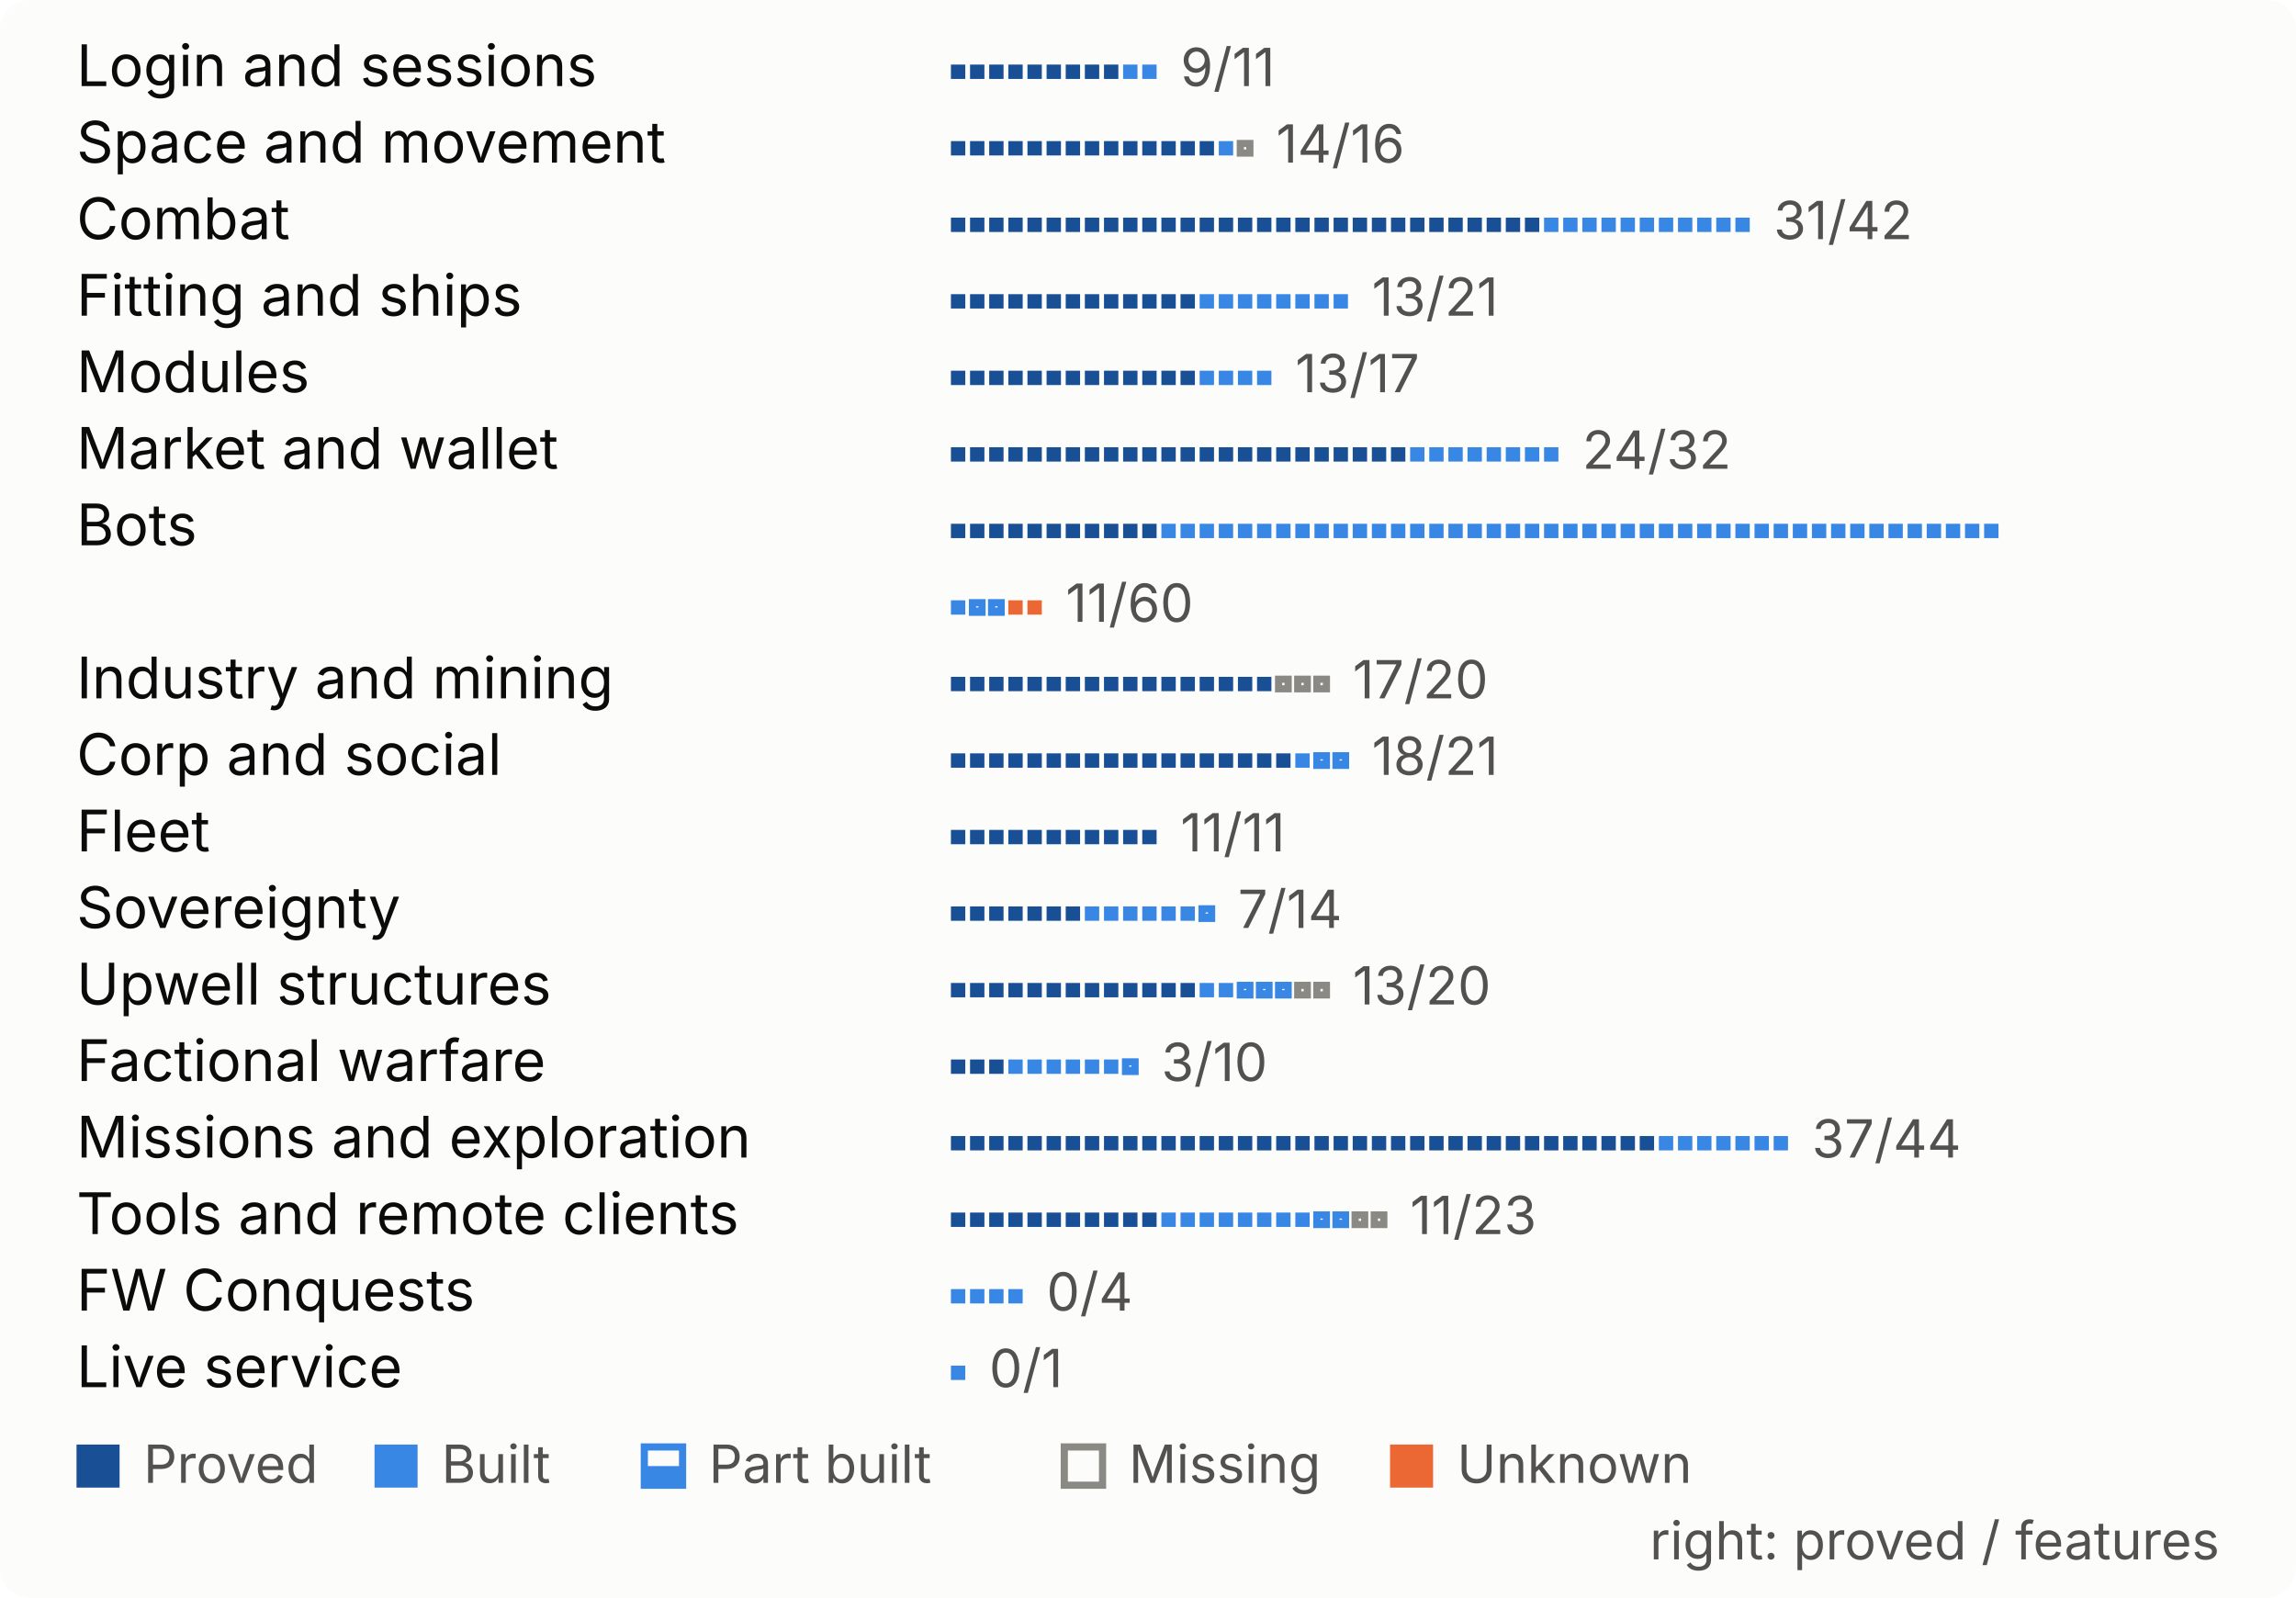
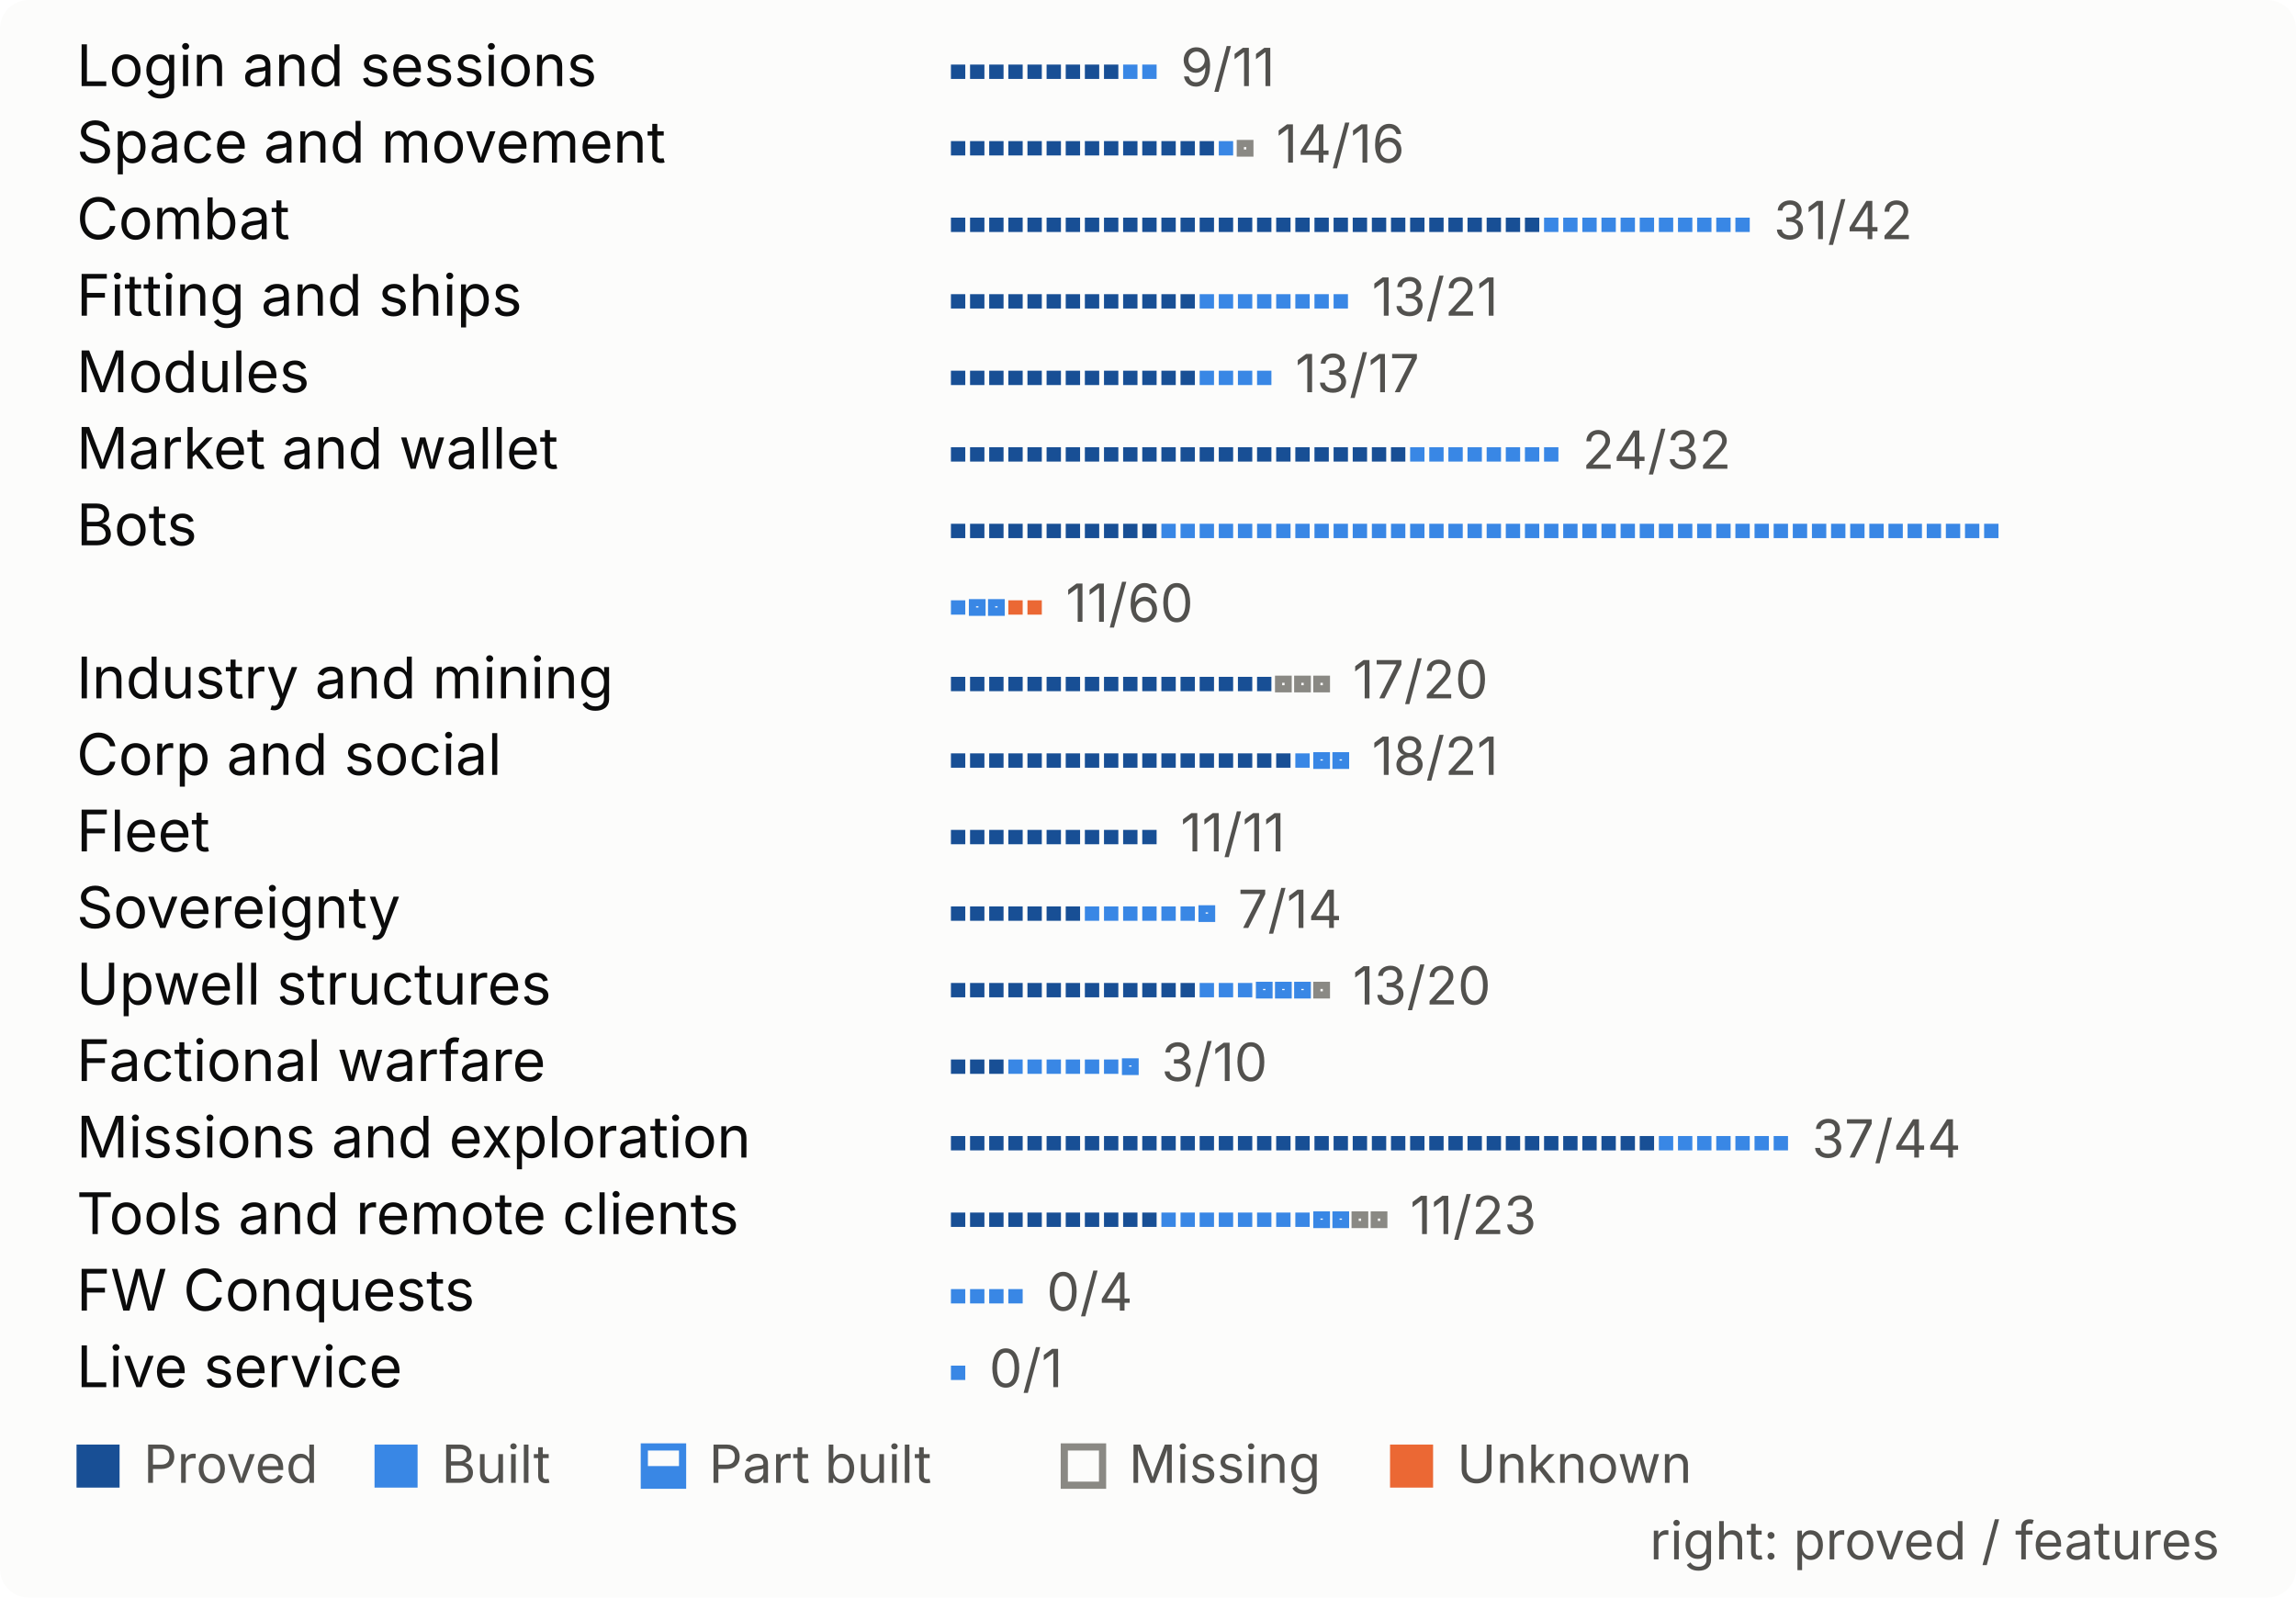
<svg xmlns="http://www.w3.org/2000/svg" width="480" height="334" viewBox="0 0 480 334" role="img" aria-label="Progress by system, one mark per feature">
  <style>
.bg{fill:#fcfcfb}.t{fill:#0b0b0b}.s{fill:#52514e}.rule{fill:#e1e0d9}
.proved{fill:#184f95}.built{fill:#3987e5}.unknown{fill:#eb6834}
.part-o{fill:none;stroke:#3987e5;stroke-width:1.5}.part-f{fill:#3987e5}
.missing{fill:none;stroke:#8a8984;stroke-width:1.5}
.pass{fill:#184f95}.fail{fill:#eb6834}.none{fill:none;stroke:#8a8984;stroke-width:1.5}
@media (prefers-color-scheme:dark){
.bg{fill:#1a1a19}.t{fill:#f0efec}.s{fill:#c3c2b7}.rule{fill:#383835}
.proved{fill:#86b6ef}.built{fill:#3987e5}.unknown{fill:#d95926}
.part-o{stroke:#3987e5}.part-f{fill:#3987e5}
.missing{stroke:#8d8c85}
.pass{fill:#86b6ef}.fail{fill:#d95926}.none{stroke:#8d8c85}
}
text{font-family:system-ui,-apple-system,"Segoe UI",sans-serif;font-size:12px}
.big{font-size:26px;font-weight:600}.b{font-weight:600}.xs{font-size:11px}
</style>
  <rect width="480" height="334" rx="6" class="bg" />
  <text x="16.0" y="18.0" class="t">Login and sessions</text>
  <rect x="198.8" y="13.5" width="3" height="3" class="proved" />
  <rect x="202.8" y="13.5" width="3" height="3" class="proved" />
  <rect x="206.8" y="13.5" width="3" height="3" class="proved" />
  <rect x="210.8" y="13.5" width="3" height="3" class="proved" />
  <rect x="214.8" y="13.5" width="3" height="3" class="proved" />
  <rect x="218.8" y="13.5" width="3" height="3" class="proved" />
  <rect x="222.8" y="13.5" width="3" height="3" class="proved" />
  <rect x="226.8" y="13.5" width="3" height="3" class="proved" />
  <rect x="230.8" y="13.5" width="3" height="3" class="proved" />
  <rect x="234.8" y="13.5" width="3" height="3" class="built" />
  <rect x="238.8" y="13.5" width="3" height="3" class="built" />
  <text x="246.8" y="18.0" class="s xs">9/11</text>
  <text x="16.0" y="34.0" class="t">Space and movement</text>
  <rect x="198.8" y="29.5" width="3" height="3" class="proved" />
  <rect x="202.8" y="29.5" width="3" height="3" class="proved" />
  <rect x="206.8" y="29.5" width="3" height="3" class="proved" />
  <rect x="210.8" y="29.5" width="3" height="3" class="proved" />
  <rect x="214.8" y="29.5" width="3" height="3" class="proved" />
  <rect x="218.8" y="29.5" width="3" height="3" class="proved" />
  <rect x="222.8" y="29.5" width="3" height="3" class="proved" />
  <rect x="226.8" y="29.5" width="3" height="3" class="proved" />
  <rect x="230.8" y="29.5" width="3" height="3" class="proved" />
  <rect x="234.8" y="29.5" width="3" height="3" class="proved" />
  <rect x="238.8" y="29.5" width="3" height="3" class="proved" />
  <rect x="242.8" y="29.5" width="3" height="3" class="proved" />
  <rect x="246.8" y="29.5" width="3" height="3" class="proved" />
  <rect x="250.8" y="29.5" width="3" height="3" class="proved" />
  <rect x="254.8" y="29.5" width="3" height="3" class="built" />
  <rect x="259.3" y="30.0" width="2" height="2" fill="none" class="missing" />
  <text x="266.8" y="34.0" class="s xs">14/16</text>
  <text x="16.0" y="50.0" class="t">Combat</text>
  <rect x="198.8" y="45.5" width="3" height="3" class="proved" />
  <rect x="202.8" y="45.5" width="3" height="3" class="proved" />
  <rect x="206.8" y="45.5" width="3" height="3" class="proved" />
  <rect x="210.8" y="45.5" width="3" height="3" class="proved" />
  <rect x="214.8" y="45.5" width="3" height="3" class="proved" />
  <rect x="218.8" y="45.5" width="3" height="3" class="proved" />
  <rect x="222.8" y="45.5" width="3" height="3" class="proved" />
  <rect x="226.8" y="45.5" width="3" height="3" class="proved" />
  <rect x="230.8" y="45.5" width="3" height="3" class="proved" />
  <rect x="234.8" y="45.5" width="3" height="3" class="proved" />
  <rect x="238.8" y="45.5" width="3" height="3" class="proved" />
  <rect x="242.8" y="45.5" width="3" height="3" class="proved" />
  <rect x="246.8" y="45.5" width="3" height="3" class="proved" />
  <rect x="250.8" y="45.5" width="3" height="3" class="proved" />
  <rect x="254.8" y="45.5" width="3" height="3" class="proved" />
  <rect x="258.8" y="45.5" width="3" height="3" class="proved" />
  <rect x="262.8" y="45.5" width="3" height="3" class="proved" />
  <rect x="266.8" y="45.5" width="3" height="3" class="proved" />
  <rect x="270.8" y="45.5" width="3" height="3" class="proved" />
  <rect x="274.8" y="45.5" width="3" height="3" class="proved" />
  <rect x="278.8" y="45.5" width="3" height="3" class="proved" />
  <rect x="282.8" y="45.5" width="3" height="3" class="proved" />
  <rect x="286.8" y="45.5" width="3" height="3" class="proved" />
  <rect x="290.8" y="45.5" width="3" height="3" class="proved" />
  <rect x="294.8" y="45.5" width="3" height="3" class="proved" />
  <rect x="298.8" y="45.5" width="3" height="3" class="proved" />
  <rect x="302.8" y="45.5" width="3" height="3" class="proved" />
  <rect x="306.8" y="45.5" width="3" height="3" class="proved" />
  <rect x="310.8" y="45.5" width="3" height="3" class="proved" />
  <rect x="314.8" y="45.5" width="3" height="3" class="proved" />
  <rect x="318.8" y="45.5" width="3" height="3" class="proved" />
  <rect x="322.8" y="45.5" width="3" height="3" class="built" />
  <rect x="326.8" y="45.5" width="3" height="3" class="built" />
  <rect x="330.8" y="45.5" width="3" height="3" class="built" />
  <rect x="334.8" y="45.5" width="3" height="3" class="built" />
  <rect x="338.8" y="45.5" width="3" height="3" class="built" />
  <rect x="342.8" y="45.5" width="3" height="3" class="built" />
  <rect x="346.8" y="45.5" width="3" height="3" class="built" />
  <rect x="350.8" y="45.5" width="3" height="3" class="built" />
  <rect x="354.8" y="45.5" width="3" height="3" class="built" />
  <rect x="358.8" y="45.5" width="3" height="3" class="built" />
  <rect x="362.8" y="45.5" width="3" height="3" class="built" />
  <text x="370.8" y="50.0" class="s xs">31/42</text>
  <text x="16.0" y="66.0" class="t">Fitting and ships</text>
  <rect x="198.8" y="61.5" width="3" height="3" class="proved" />
  <rect x="202.8" y="61.5" width="3" height="3" class="proved" />
  <rect x="206.8" y="61.5" width="3" height="3" class="proved" />
  <rect x="210.8" y="61.5" width="3" height="3" class="proved" />
  <rect x="214.8" y="61.5" width="3" height="3" class="proved" />
  <rect x="218.8" y="61.5" width="3" height="3" class="proved" />
  <rect x="222.8" y="61.5" width="3" height="3" class="proved" />
  <rect x="226.8" y="61.5" width="3" height="3" class="proved" />
  <rect x="230.8" y="61.5" width="3" height="3" class="proved" />
  <rect x="234.8" y="61.5" width="3" height="3" class="proved" />
  <rect x="238.8" y="61.5" width="3" height="3" class="proved" />
  <rect x="242.8" y="61.5" width="3" height="3" class="proved" />
  <rect x="246.8" y="61.5" width="3" height="3" class="proved" />
  <rect x="250.8" y="61.5" width="3" height="3" class="built" />
  <rect x="254.8" y="61.5" width="3" height="3" class="built" />
  <rect x="258.8" y="61.5" width="3" height="3" class="built" />
  <rect x="262.8" y="61.5" width="3" height="3" class="built" />
  <rect x="266.8" y="61.5" width="3" height="3" class="built" />
  <rect x="270.8" y="61.5" width="3" height="3" class="built" />
  <rect x="274.8" y="61.5" width="3" height="3" class="built" />
  <rect x="278.8" y="61.5" width="3" height="3" class="built" />
  <text x="286.8" y="66.0" class="s xs">13/21</text>
  <text x="16.0" y="82.0" class="t">Modules</text>
  <rect x="198.8" y="77.5" width="3" height="3" class="proved" />
  <rect x="202.8" y="77.5" width="3" height="3" class="proved" />
  <rect x="206.8" y="77.5" width="3" height="3" class="proved" />
  <rect x="210.8" y="77.5" width="3" height="3" class="proved" />
  <rect x="214.8" y="77.5" width="3" height="3" class="proved" />
  <rect x="218.8" y="77.5" width="3" height="3" class="proved" />
  <rect x="222.8" y="77.5" width="3" height="3" class="proved" />
  <rect x="226.8" y="77.5" width="3" height="3" class="proved" />
  <rect x="230.8" y="77.5" width="3" height="3" class="proved" />
  <rect x="234.8" y="77.5" width="3" height="3" class="proved" />
  <rect x="238.8" y="77.5" width="3" height="3" class="proved" />
  <rect x="242.8" y="77.5" width="3" height="3" class="proved" />
  <rect x="246.8" y="77.5" width="3" height="3" class="proved" />
  <rect x="250.8" y="77.5" width="3" height="3" class="built" />
  <rect x="254.8" y="77.5" width="3" height="3" class="built" />
  <rect x="258.8" y="77.5" width="3" height="3" class="built" />
  <rect x="262.8" y="77.5" width="3" height="3" class="built" />
  <text x="270.8" y="82.0" class="s xs">13/17</text>
  <text x="16.0" y="98.0" class="t">Market and wallet</text>
  <rect x="198.8" y="93.5" width="3" height="3" class="proved" />
  <rect x="202.8" y="93.5" width="3" height="3" class="proved" />
  <rect x="206.8" y="93.5" width="3" height="3" class="proved" />
  <rect x="210.8" y="93.5" width="3" height="3" class="proved" />
  <rect x="214.8" y="93.5" width="3" height="3" class="proved" />
  <rect x="218.8" y="93.5" width="3" height="3" class="proved" />
  <rect x="222.8" y="93.5" width="3" height="3" class="proved" />
  <rect x="226.8" y="93.5" width="3" height="3" class="proved" />
  <rect x="230.8" y="93.5" width="3" height="3" class="proved" />
  <rect x="234.8" y="93.5" width="3" height="3" class="proved" />
  <rect x="238.8" y="93.5" width="3" height="3" class="proved" />
  <rect x="242.8" y="93.5" width="3" height="3" class="proved" />
  <rect x="246.8" y="93.5" width="3" height="3" class="proved" />
  <rect x="250.8" y="93.5" width="3" height="3" class="proved" />
  <rect x="254.8" y="93.5" width="3" height="3" class="proved" />
  <rect x="258.8" y="93.5" width="3" height="3" class="proved" />
  <rect x="262.8" y="93.5" width="3" height="3" class="proved" />
  <rect x="266.8" y="93.5" width="3" height="3" class="proved" />
  <rect x="270.8" y="93.5" width="3" height="3" class="proved" />
  <rect x="274.8" y="93.5" width="3" height="3" class="proved" />
  <rect x="278.8" y="93.5" width="3" height="3" class="proved" />
  <rect x="282.8" y="93.5" width="3" height="3" class="proved" />
  <rect x="286.8" y="93.5" width="3" height="3" class="proved" />
  <rect x="290.8" y="93.5" width="3" height="3" class="proved" />
  <rect x="294.8" y="93.5" width="3" height="3" class="built" />
  <rect x="298.8" y="93.5" width="3" height="3" class="built" />
  <rect x="302.8" y="93.5" width="3" height="3" class="built" />
  <rect x="306.8" y="93.5" width="3" height="3" class="built" />
  <rect x="310.8" y="93.5" width="3" height="3" class="built" />
  <rect x="314.8" y="93.5" width="3" height="3" class="built" />
  <rect x="318.8" y="93.5" width="3" height="3" class="built" />
  <rect x="322.8" y="93.5" width="3" height="3" class="built" />
  <text x="330.8" y="98.0" class="s xs">24/32</text>
  <text x="16.0" y="114.0" class="t">Bots</text>
  <rect x="198.8" y="109.5" width="3" height="3" class="proved" />
  <rect x="202.8" y="109.5" width="3" height="3" class="proved" />
  <rect x="206.8" y="109.5" width="3" height="3" class="proved" />
  <rect x="210.8" y="109.5" width="3" height="3" class="proved" />
  <rect x="214.8" y="109.5" width="3" height="3" class="proved" />
  <rect x="218.8" y="109.5" width="3" height="3" class="proved" />
  <rect x="222.8" y="109.5" width="3" height="3" class="proved" />
  <rect x="226.8" y="109.5" width="3" height="3" class="proved" />
  <rect x="230.8" y="109.5" width="3" height="3" class="proved" />
  <rect x="234.8" y="109.5" width="3" height="3" class="proved" />
  <rect x="238.8" y="109.5" width="3" height="3" class="proved" />
  <rect x="242.8" y="109.5" width="3" height="3" class="built" />
  <rect x="246.8" y="109.5" width="3" height="3" class="built" />
  <rect x="250.8" y="109.5" width="3" height="3" class="built" />
  <rect x="254.8" y="109.5" width="3" height="3" class="built" />
  <rect x="258.8" y="109.5" width="3" height="3" class="built" />
  <rect x="262.8" y="109.5" width="3" height="3" class="built" />
  <rect x="266.8" y="109.5" width="3" height="3" class="built" />
  <rect x="270.8" y="109.5" width="3" height="3" class="built" />
  <rect x="274.8" y="109.5" width="3" height="3" class="built" />
  <rect x="278.8" y="109.5" width="3" height="3" class="built" />
  <rect x="282.8" y="109.5" width="3" height="3" class="built" />
  <rect x="286.8" y="109.5" width="3" height="3" class="built" />
  <rect x="290.8" y="109.5" width="3" height="3" class="built" />
  <rect x="294.8" y="109.5" width="3" height="3" class="built" />
  <rect x="298.8" y="109.5" width="3" height="3" class="built" />
  <rect x="302.8" y="109.5" width="3" height="3" class="built" />
  <rect x="306.8" y="109.5" width="3" height="3" class="built" />
  <rect x="310.8" y="109.5" width="3" height="3" class="built" />
  <rect x="314.8" y="109.5" width="3" height="3" class="built" />
  <rect x="318.8" y="109.5" width="3" height="3" class="built" />
  <rect x="322.8" y="109.5" width="3" height="3" class="built" />
  <rect x="326.8" y="109.5" width="3" height="3" class="built" />
  <rect x="330.8" y="109.5" width="3" height="3" class="built" />
  <rect x="334.8" y="109.5" width="3" height="3" class="built" />
  <rect x="338.8" y="109.5" width="3" height="3" class="built" />
  <rect x="342.8" y="109.5" width="3" height="3" class="built" />
  <rect x="346.8" y="109.5" width="3" height="3" class="built" />
  <rect x="350.8" y="109.5" width="3" height="3" class="built" />
  <rect x="354.8" y="109.5" width="3" height="3" class="built" />
  <rect x="358.8" y="109.5" width="3" height="3" class="built" />
  <rect x="362.8" y="109.5" width="3" height="3" class="built" />
  <rect x="366.8" y="109.5" width="3" height="3" class="built" />
  <rect x="370.8" y="109.5" width="3" height="3" class="built" />
  <rect x="374.8" y="109.5" width="3" height="3" class="built" />
  <rect x="378.8" y="109.5" width="3" height="3" class="built" />
  <rect x="382.8" y="109.5" width="3" height="3" class="built" />
  <rect x="386.8" y="109.5" width="3" height="3" class="built" />
  <rect x="390.8" y="109.5" width="3" height="3" class="built" />
  <rect x="394.8" y="109.5" width="3" height="3" class="built" />
  <rect x="398.8" y="109.5" width="3" height="3" class="built" />
  <rect x="402.8" y="109.5" width="3" height="3" class="built" />
  <rect x="406.8" y="109.5" width="3" height="3" class="built" />
  <rect x="410.8" y="109.5" width="3" height="3" class="built" />
  <rect x="414.8" y="109.5" width="3" height="3" class="built" />
  <rect x="198.8" y="125.5" width="3" height="3" class="built" />
  <rect x="203.3" y="126.0" width="2" height="2" fill="none" class="part-o" />
  <rect x="202.8" y="127.0" width="3" height="1.5" class="part-f" />
  <rect x="207.3" y="126.0" width="2" height="2" fill="none" class="part-o" />
  <rect x="206.8" y="127.0" width="3" height="1.5" class="part-f" />
  <rect x="210.8" y="125.5" width="3" height="3" class="unknown" />
  <rect x="214.8" y="125.5" width="3" height="3" class="unknown" />
  <text x="222.8" y="130.0" class="s xs">11/60</text>
  <text x="16.0" y="146.0" class="t">Industry and mining</text>
  <rect x="198.8" y="141.5" width="3" height="3" class="proved" />
  <rect x="202.8" y="141.5" width="3" height="3" class="proved" />
  <rect x="206.8" y="141.5" width="3" height="3" class="proved" />
  <rect x="210.8" y="141.5" width="3" height="3" class="proved" />
  <rect x="214.8" y="141.5" width="3" height="3" class="proved" />
  <rect x="218.8" y="141.5" width="3" height="3" class="proved" />
  <rect x="222.8" y="141.5" width="3" height="3" class="proved" />
  <rect x="226.8" y="141.5" width="3" height="3" class="proved" />
  <rect x="230.8" y="141.5" width="3" height="3" class="proved" />
  <rect x="234.8" y="141.5" width="3" height="3" class="proved" />
  <rect x="238.8" y="141.5" width="3" height="3" class="proved" />
  <rect x="242.8" y="141.5" width="3" height="3" class="proved" />
  <rect x="246.8" y="141.5" width="3" height="3" class="proved" />
  <rect x="250.8" y="141.5" width="3" height="3" class="proved" />
  <rect x="254.8" y="141.5" width="3" height="3" class="proved" />
  <rect x="258.8" y="141.5" width="3" height="3" class="proved" />
  <rect x="262.8" y="141.5" width="3" height="3" class="proved" />
  <rect x="267.3" y="142.0" width="2" height="2" fill="none" class="missing" />
  <rect x="271.3" y="142.0" width="2" height="2" fill="none" class="missing" />
  <rect x="275.3" y="142.0" width="2" height="2" fill="none" class="missing" />
  <text x="282.8" y="146.0" class="s xs">17/20</text>
  <text x="16.0" y="162.0" class="t">Corp and social</text>
  <rect x="198.8" y="157.5" width="3" height="3" class="proved" />
  <rect x="202.8" y="157.5" width="3" height="3" class="proved" />
  <rect x="206.8" y="157.5" width="3" height="3" class="proved" />
  <rect x="210.8" y="157.5" width="3" height="3" class="proved" />
  <rect x="214.8" y="157.5" width="3" height="3" class="proved" />
  <rect x="218.8" y="157.5" width="3" height="3" class="proved" />
  <rect x="222.8" y="157.5" width="3" height="3" class="proved" />
  <rect x="226.8" y="157.5" width="3" height="3" class="proved" />
  <rect x="230.8" y="157.5" width="3" height="3" class="proved" />
  <rect x="234.8" y="157.5" width="3" height="3" class="proved" />
  <rect x="238.8" y="157.5" width="3" height="3" class="proved" />
  <rect x="242.8" y="157.5" width="3" height="3" class="proved" />
  <rect x="246.8" y="157.5" width="3" height="3" class="proved" />
  <rect x="250.8" y="157.5" width="3" height="3" class="proved" />
  <rect x="254.8" y="157.5" width="3" height="3" class="proved" />
  <rect x="258.8" y="157.5" width="3" height="3" class="proved" />
  <rect x="262.8" y="157.5" width="3" height="3" class="proved" />
  <rect x="266.8" y="157.5" width="3" height="3" class="proved" />
  <rect x="270.8" y="157.5" width="3" height="3" class="built" />
  <rect x="275.3" y="158.0" width="2" height="2" fill="none" class="part-o" />
  <rect x="274.8" y="159.0" width="3" height="1.5" class="part-f" />
  <rect x="279.3" y="158.0" width="2" height="2" fill="none" class="part-o" />
  <rect x="278.8" y="159.0" width="3" height="1.5" class="part-f" />
  <text x="286.8" y="162.0" class="s xs">18/21</text>
  <text x="16.0" y="178.0" class="t">Fleet</text>
  <rect x="198.8" y="173.5" width="3" height="3" class="proved" />
  <rect x="202.8" y="173.5" width="3" height="3" class="proved" />
  <rect x="206.8" y="173.5" width="3" height="3" class="proved" />
  <rect x="210.8" y="173.5" width="3" height="3" class="proved" />
  <rect x="214.8" y="173.5" width="3" height="3" class="proved" />
  <rect x="218.8" y="173.5" width="3" height="3" class="proved" />
  <rect x="222.8" y="173.5" width="3" height="3" class="proved" />
  <rect x="226.8" y="173.5" width="3" height="3" class="proved" />
  <rect x="230.8" y="173.5" width="3" height="3" class="proved" />
  <rect x="234.8" y="173.5" width="3" height="3" class="proved" />
  <rect x="238.8" y="173.5" width="3" height="3" class="proved" />
  <text x="246.8" y="178.0" class="s xs">11/11</text>
  <text x="16.0" y="194.0" class="t">Sovereignty</text>
  <rect x="198.8" y="189.5" width="3" height="3" class="proved" />
  <rect x="202.8" y="189.5" width="3" height="3" class="proved" />
  <rect x="206.8" y="189.5" width="3" height="3" class="proved" />
  <rect x="210.8" y="189.5" width="3" height="3" class="proved" />
  <rect x="214.8" y="189.5" width="3" height="3" class="proved" />
  <rect x="218.8" y="189.5" width="3" height="3" class="proved" />
  <rect x="222.8" y="189.5" width="3" height="3" class="proved" />
  <rect x="226.8" y="189.5" width="3" height="3" class="built" />
  <rect x="230.8" y="189.5" width="3" height="3" class="built" />
  <rect x="234.8" y="189.5" width="3" height="3" class="built" />
  <rect x="238.8" y="189.5" width="3" height="3" class="built" />
  <rect x="242.8" y="189.5" width="3" height="3" class="built" />
  <rect x="246.8" y="189.5" width="3" height="3" class="built" />
  <rect x="251.3" y="190.0" width="2" height="2" fill="none" class="part-o" />
  <rect x="250.8" y="191.0" width="3" height="1.5" class="part-f" />
  <text x="258.8" y="194.0" class="s xs">7/14</text>
  <text x="16.0" y="210.0" class="t">Upwell structures</text>
  <rect x="198.8" y="205.5" width="3" height="3" class="proved" />
  <rect x="202.8" y="205.5" width="3" height="3" class="proved" />
  <rect x="206.8" y="205.5" width="3" height="3" class="proved" />
  <rect x="210.8" y="205.5" width="3" height="3" class="proved" />
  <rect x="214.8" y="205.5" width="3" height="3" class="proved" />
  <rect x="218.8" y="205.5" width="3" height="3" class="proved" />
  <rect x="222.8" y="205.5" width="3" height="3" class="proved" />
  <rect x="226.8" y="205.5" width="3" height="3" class="proved" />
  <rect x="230.8" y="205.5" width="3" height="3" class="proved" />
  <rect x="234.8" y="205.5" width="3" height="3" class="proved" />
  <rect x="238.8" y="205.5" width="3" height="3" class="proved" />
  <rect x="242.8" y="205.5" width="3" height="3" class="proved" />
  <rect x="246.8" y="205.5" width="3" height="3" class="proved" />
  <rect x="250.8" y="205.5" width="3" height="3" class="built" />
  <rect x="254.8" y="205.5" width="3" height="3" class="built" />
-   <rect x="259.3" y="206.0" width="2" height="2" fill="none" class="part-o" />
-   <rect x="258.8" y="207.0" width="3" height="1.5" class="part-f" />
+   <rect x="258.8" y="205.5" width="3" height="3" class="built" />
  <rect x="263.3" y="206.0" width="2" height="2" fill="none" class="part-o" />
  <rect x="262.8" y="207.0" width="3" height="1.5" class="part-f" />
  <rect x="267.3" y="206.0" width="2" height="2" fill="none" class="part-o" />
  <rect x="266.8" y="207.0" width="3" height="1.5" class="part-f" />
-   <rect x="271.3" y="206.0" width="2" height="2" fill="none" class="missing" />
+   <rect x="271.3" y="206.0" width="2" height="2" fill="none" class="part-o" />
+   <rect x="270.8" y="207.0" width="3" height="1.5" class="part-f" />
  <rect x="275.3" y="206.0" width="2" height="2" fill="none" class="missing" />
  <text x="282.8" y="210.0" class="s xs">13/20</text>
  <text x="16.0" y="226.0" class="t">Factional warfare</text>
  <rect x="198.8" y="221.5" width="3" height="3" class="proved" />
  <rect x="202.8" y="221.5" width="3" height="3" class="proved" />
  <rect x="206.8" y="221.5" width="3" height="3" class="proved" />
  <rect x="210.8" y="221.5" width="3" height="3" class="built" />
  <rect x="214.8" y="221.5" width="3" height="3" class="built" />
  <rect x="218.8" y="221.5" width="3" height="3" class="built" />
  <rect x="222.8" y="221.5" width="3" height="3" class="built" />
  <rect x="226.8" y="221.5" width="3" height="3" class="built" />
  <rect x="230.8" y="221.5" width="3" height="3" class="built" />
  <rect x="235.3" y="222.0" width="2" height="2" fill="none" class="part-o" />
  <rect x="234.8" y="223.0" width="3" height="1.5" class="part-f" />
  <text x="242.8" y="226.0" class="s xs">3/10</text>
  <text x="16.0" y="242.0" class="t">Missions and exploration</text>
  <rect x="198.8" y="237.5" width="3" height="3" class="proved" />
  <rect x="202.8" y="237.5" width="3" height="3" class="proved" />
  <rect x="206.8" y="237.5" width="3" height="3" class="proved" />
  <rect x="210.8" y="237.5" width="3" height="3" class="proved" />
  <rect x="214.8" y="237.5" width="3" height="3" class="proved" />
  <rect x="218.8" y="237.5" width="3" height="3" class="proved" />
  <rect x="222.8" y="237.5" width="3" height="3" class="proved" />
  <rect x="226.8" y="237.5" width="3" height="3" class="proved" />
  <rect x="230.8" y="237.5" width="3" height="3" class="proved" />
  <rect x="234.8" y="237.5" width="3" height="3" class="proved" />
  <rect x="238.8" y="237.5" width="3" height="3" class="proved" />
  <rect x="242.8" y="237.5" width="3" height="3" class="proved" />
  <rect x="246.8" y="237.5" width="3" height="3" class="proved" />
  <rect x="250.8" y="237.5" width="3" height="3" class="proved" />
  <rect x="254.8" y="237.5" width="3" height="3" class="proved" />
  <rect x="258.8" y="237.5" width="3" height="3" class="proved" />
  <rect x="262.8" y="237.5" width="3" height="3" class="proved" />
  <rect x="266.8" y="237.5" width="3" height="3" class="proved" />
  <rect x="270.8" y="237.5" width="3" height="3" class="proved" />
  <rect x="274.8" y="237.5" width="3" height="3" class="proved" />
  <rect x="278.8" y="237.5" width="3" height="3" class="proved" />
  <rect x="282.8" y="237.5" width="3" height="3" class="proved" />
  <rect x="286.8" y="237.5" width="3" height="3" class="proved" />
  <rect x="290.8" y="237.5" width="3" height="3" class="proved" />
  <rect x="294.8" y="237.5" width="3" height="3" class="proved" />
  <rect x="298.8" y="237.5" width="3" height="3" class="proved" />
  <rect x="302.8" y="237.5" width="3" height="3" class="proved" />
  <rect x="306.8" y="237.5" width="3" height="3" class="proved" />
  <rect x="310.8" y="237.5" width="3" height="3" class="proved" />
  <rect x="314.8" y="237.5" width="3" height="3" class="proved" />
  <rect x="318.8" y="237.5" width="3" height="3" class="proved" />
  <rect x="322.8" y="237.5" width="3" height="3" class="proved" />
  <rect x="326.8" y="237.5" width="3" height="3" class="proved" />
  <rect x="330.8" y="237.5" width="3" height="3" class="proved" />
  <rect x="334.8" y="237.5" width="3" height="3" class="proved" />
  <rect x="338.8" y="237.5" width="3" height="3" class="proved" />
  <rect x="342.8" y="237.5" width="3" height="3" class="proved" />
  <rect x="346.8" y="237.5" width="3" height="3" class="built" />
  <rect x="350.8" y="237.5" width="3" height="3" class="built" />
  <rect x="354.8" y="237.5" width="3" height="3" class="built" />
  <rect x="358.8" y="237.5" width="3" height="3" class="built" />
  <rect x="362.8" y="237.5" width="3" height="3" class="built" />
  <rect x="366.8" y="237.5" width="3" height="3" class="built" />
  <rect x="370.8" y="237.5" width="3" height="3" class="built" />
  <text x="378.8" y="242.0" class="s xs">37/44</text>
  <text x="16.0" y="258.0" class="t">Tools and remote clients</text>
  <rect x="198.8" y="253.5" width="3" height="3" class="proved" />
  <rect x="202.8" y="253.5" width="3" height="3" class="proved" />
  <rect x="206.8" y="253.5" width="3" height="3" class="proved" />
  <rect x="210.8" y="253.5" width="3" height="3" class="proved" />
  <rect x="214.8" y="253.5" width="3" height="3" class="proved" />
  <rect x="218.8" y="253.5" width="3" height="3" class="proved" />
  <rect x="222.8" y="253.5" width="3" height="3" class="proved" />
  <rect x="226.8" y="253.5" width="3" height="3" class="proved" />
  <rect x="230.8" y="253.5" width="3" height="3" class="proved" />
  <rect x="234.8" y="253.5" width="3" height="3" class="proved" />
  <rect x="238.8" y="253.5" width="3" height="3" class="proved" />
  <rect x="242.8" y="253.5" width="3" height="3" class="built" />
  <rect x="246.8" y="253.5" width="3" height="3" class="built" />
  <rect x="250.8" y="253.5" width="3" height="3" class="built" />
  <rect x="254.8" y="253.5" width="3" height="3" class="built" />
  <rect x="258.8" y="253.5" width="3" height="3" class="built" />
  <rect x="262.8" y="253.5" width="3" height="3" class="built" />
  <rect x="266.8" y="253.5" width="3" height="3" class="built" />
  <rect x="270.8" y="253.5" width="3" height="3" class="built" />
  <rect x="275.3" y="254.0" width="2" height="2" fill="none" class="part-o" />
  <rect x="274.8" y="255.0" width="3" height="1.5" class="part-f" />
  <rect x="279.3" y="254.0" width="2" height="2" fill="none" class="part-o" />
  <rect x="278.8" y="255.0" width="3" height="1.5" class="part-f" />
  <rect x="283.3" y="254.0" width="2" height="2" fill="none" class="missing" />
  <rect x="287.3" y="254.0" width="2" height="2" fill="none" class="missing" />
  <text x="294.8" y="258.0" class="s xs">11/23</text>
  <text x="16.0" y="274.0" class="t">FW Conquests</text>
  <rect x="198.8" y="269.5" width="3" height="3" class="built" />
  <rect x="202.8" y="269.5" width="3" height="3" class="built" />
  <rect x="206.8" y="269.5" width="3" height="3" class="built" />
  <rect x="210.8" y="269.5" width="3" height="3" class="built" />
  <text x="218.8" y="274.0" class="s xs">0/4</text>
  <text x="16.0" y="290.0" class="t">Live service</text>
  <rect x="198.8" y="285.5" width="3" height="3" class="built" />
  <text x="206.8" y="290.0" class="s xs">0/1</text>
  <rect x="16.0" y="302.0" width="9" height="9" class="proved" />
  <text x="30.0" y="310.0" class="s xs">Proved</text>
  <rect x="78.3" y="302.0" width="9" height="9" class="built" />
  <text x="92.3" y="310.0" class="s xs">Built</text>
  <rect x="134.7" y="302.5" width="8" height="8" fill="none" class="part-o" />
  <rect x="134.2" y="306.5" width="9" height="4.5" class="part-f" />
  <text x="148.2" y="310.0" class="s xs">Part built</text>
  <rect x="222.5" y="302.5" width="8" height="8" fill="none" class="missing" />
  <text x="236.0" y="310.0" class="s xs">Missing</text>
  <rect x="290.6" y="302.0" width="9" height="9" class="unknown" />
  <text x="304.6" y="310.0" class="s xs">Unknown</text>
  <text x="464.0" y="326.0" class="s xs" text-anchor="end">right: proved / features</text>
</svg>
